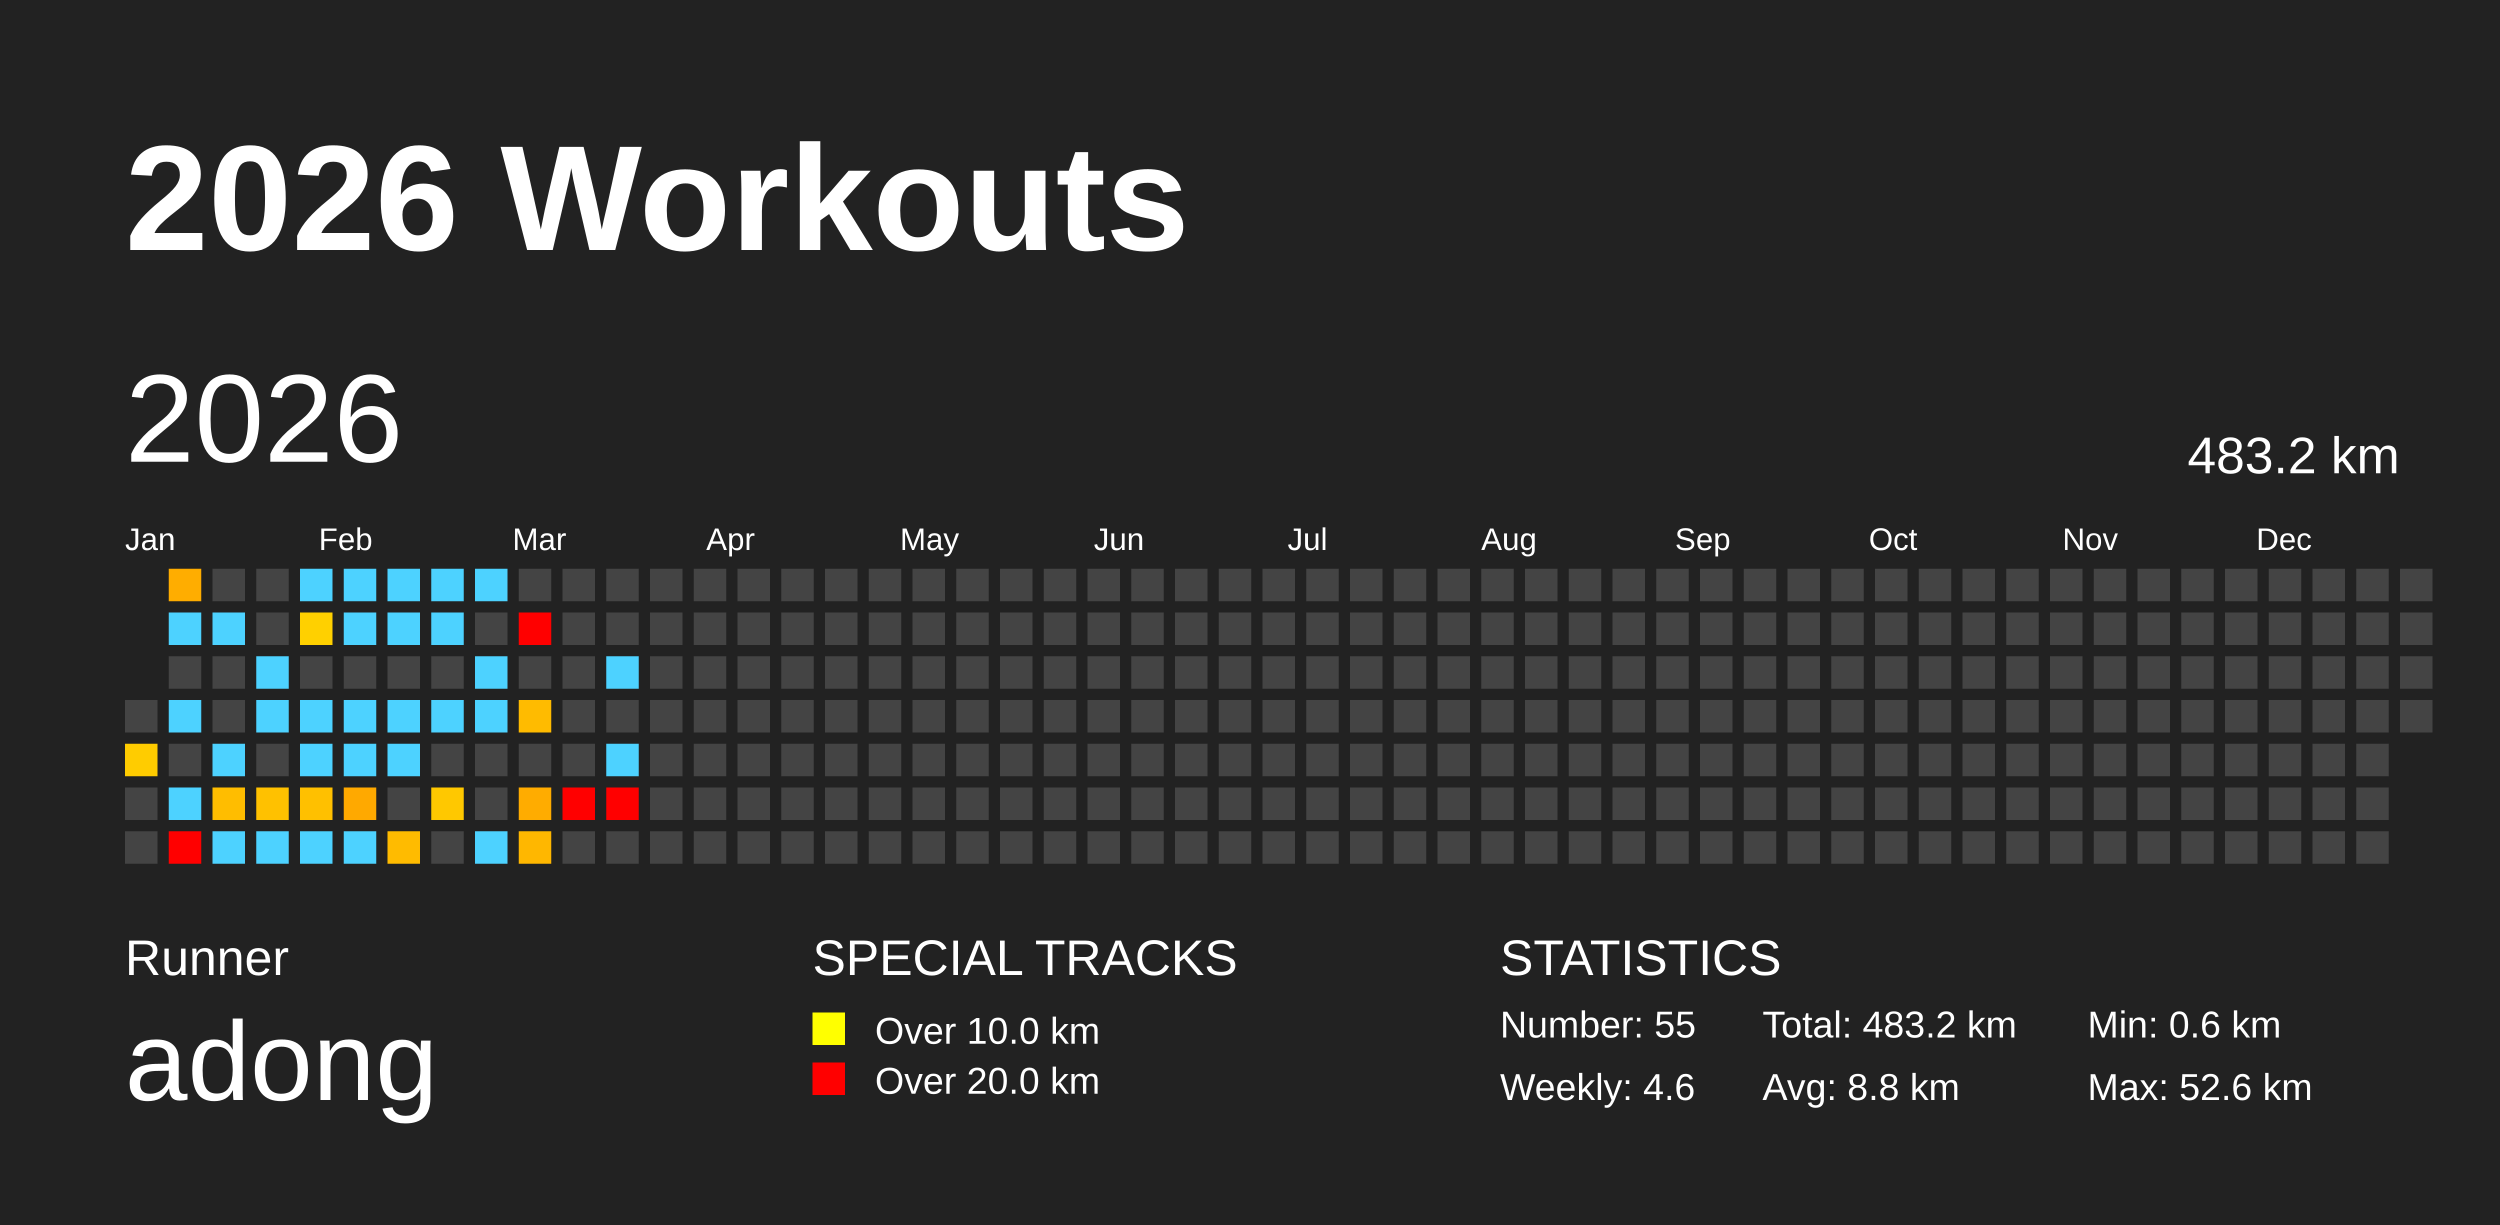
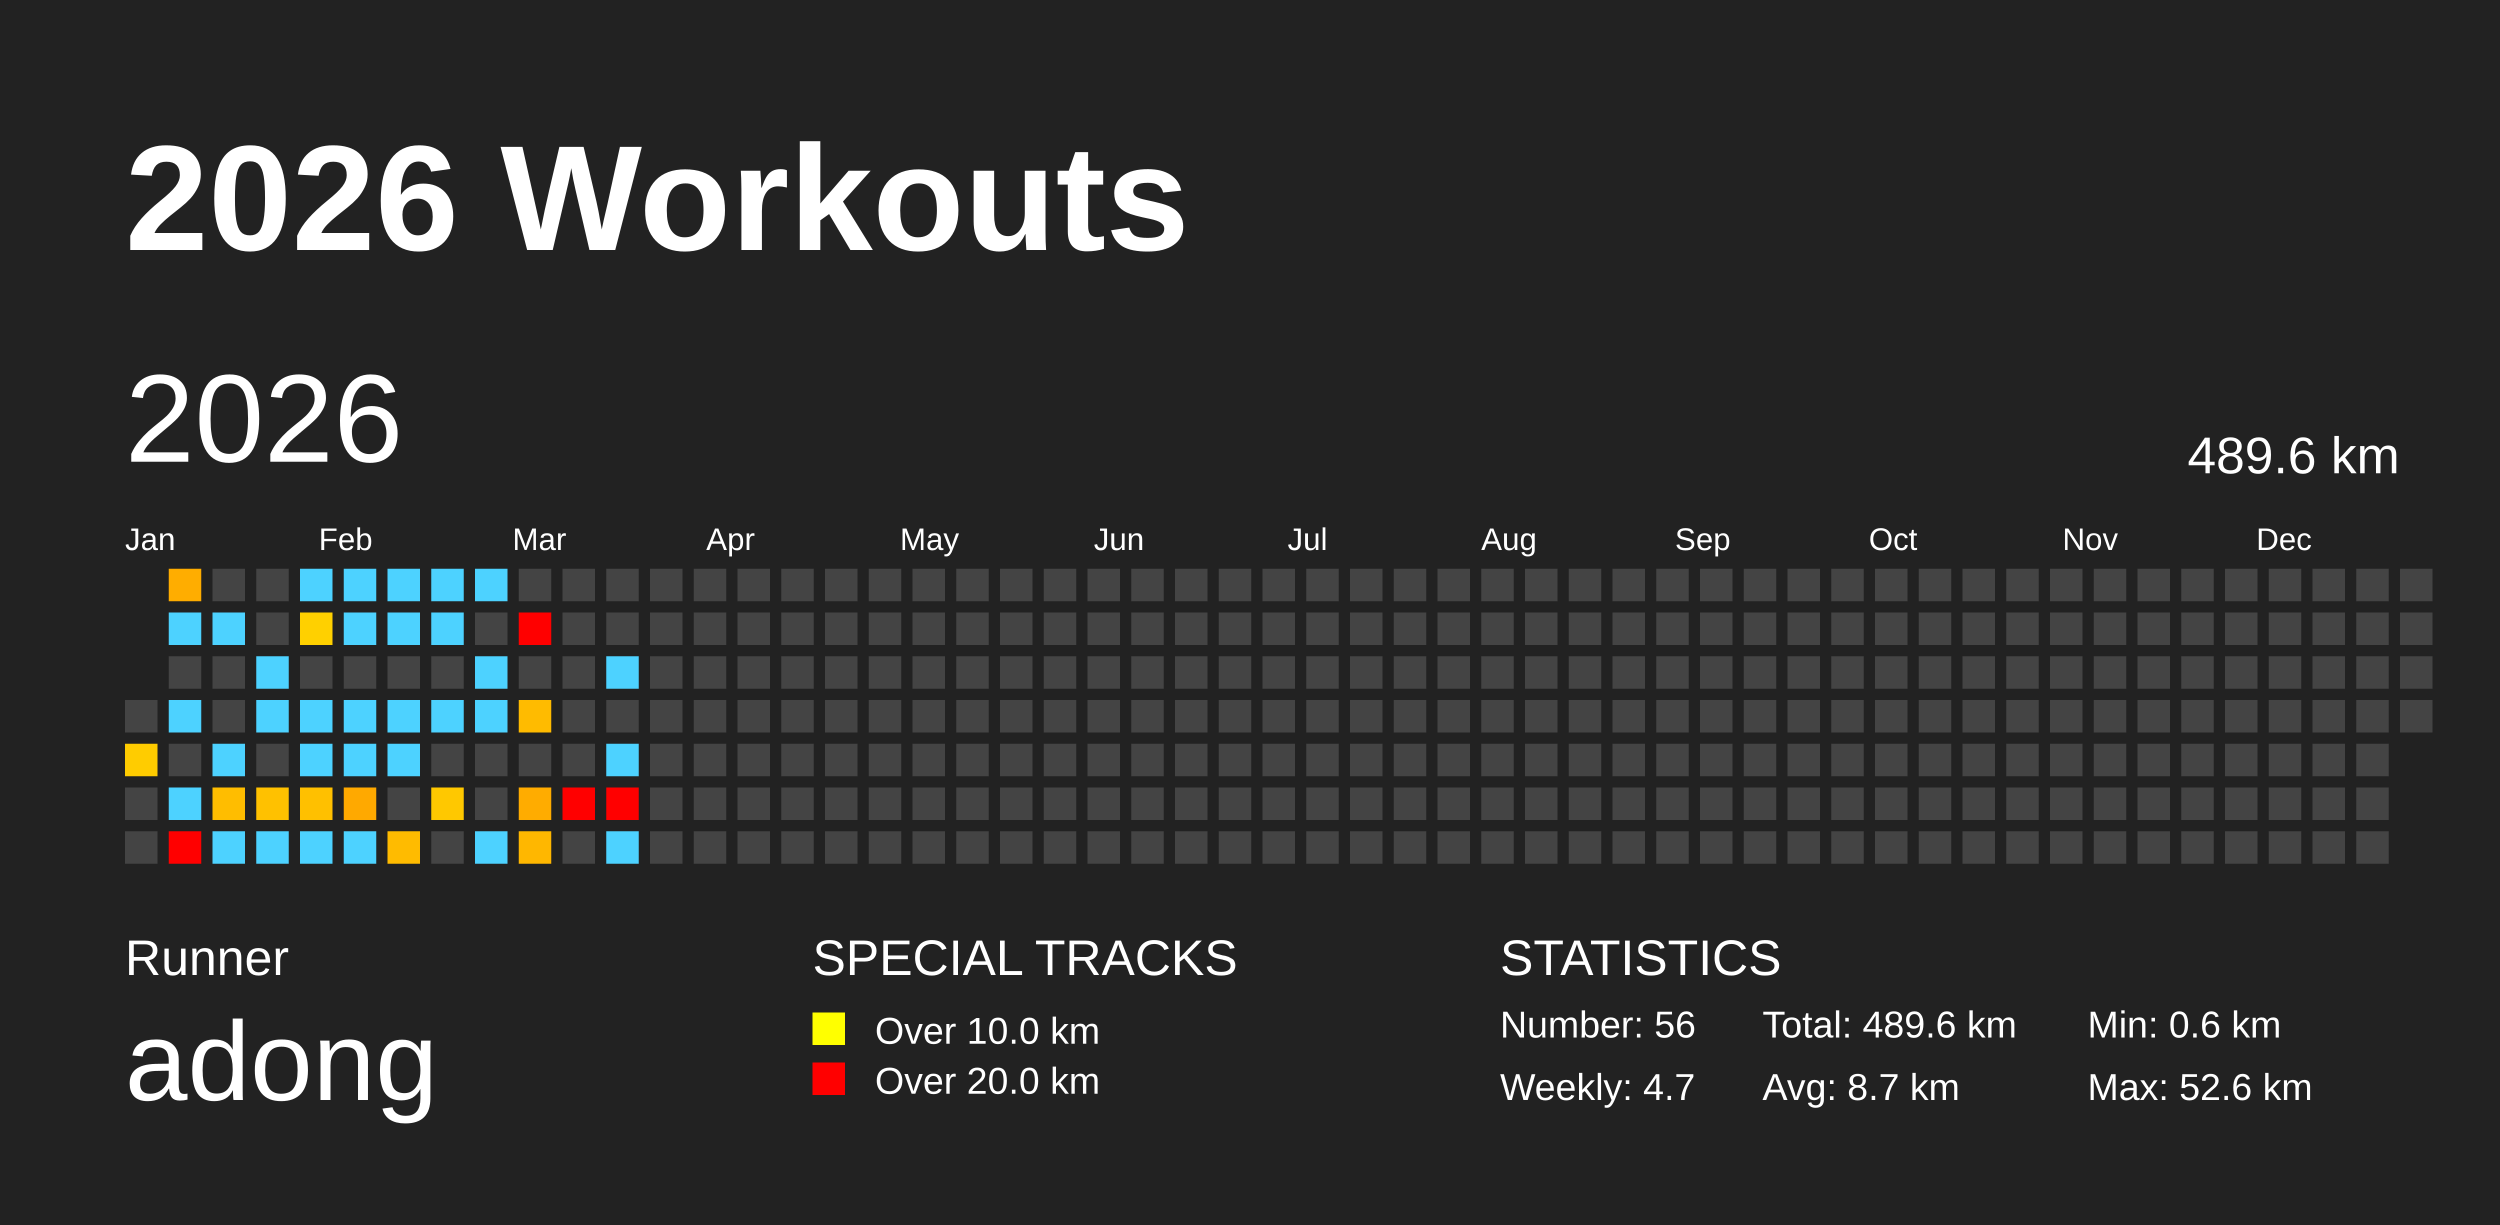
<svg xmlns="http://www.w3.org/2000/svg" baseProfile="full" height="98mm" version="1.1" viewBox="0,0,200,98" width="200mm">
  <defs />
  <rect fill="#222222" height="98" width="200" x="0" y="0" />
  <text fill="#FFFFFF" style="font-size:12px; font-family:Arial; font-weight:bold;" x="10" y="20">2026 Workouts</text>
  <text fill="#FFFFFF" style="font-size:4px; font-family:Arial" x="10" y="78">Runner</text>
  <text fill="#FFFFFF" style="font-size:9px; font-family:Arial" x="10" y="88">adong</text>
  <text fill="#FFFFFF" style="font-size:4px; font-family:Arial" x="65" y="78">SPECIAL TRACKS</text>
  <rect fill="yellow" height="2.6" width="2.6" x="65" y="81" />
  <text fill="#FFFFFF" style="font-size:3px; font-family:Arial" x="70" y="83.5">Over 10.0 km</text>
  <rect fill="red" height="2.6" width="2.6" x="65" y="85" />
  <text fill="#FFFFFF" style="font-size:3px; font-family:Arial" x="70" y="87.5">Over 20.0 km</text>
  <text fill="#FFFFFF" style="font-size:4px; font-family:Arial" x="120" y="78">STATISTICS</text>
-   <text fill="#FFFFFF" style="font-size:3px; font-family:Arial" x="120" y="83">Number: 55</text>
-   <text fill="#FFFFFF" style="font-size:3px; font-family:Arial" x="120" y="88">Weekly: 4.6</text>
-   <text fill="#FFFFFF" style="font-size:3px; font-family:Arial" x="141" y="83">Total: 483.2 km</text>
-   <text fill="#FFFFFF" style="font-size:3px; font-family:Arial" x="141" y="88">Avg: 8.8 km</text>
+   <text fill="#FFFFFF" style="font-size:3px; font-family:Arial" x="120" y="83">Number: 56</text>
+   <text fill="#FFFFFF" style="font-size:3px; font-family:Arial" x="120" y="88">Weekly: 4.7</text>
+   <text fill="#FFFFFF" style="font-size:3px; font-family:Arial" x="141" y="83">Total: 489.6 km</text>
+   <text fill="#FFFFFF" style="font-size:3px; font-family:Arial" x="141" y="88">Avg: 8.7 km</text>
  <text fill="#FFFFFF" style="font-size:3px; font-family:Arial" x="167" y="83">Min: 0.6 km</text>
  <text fill="#FFFFFF" style="font-size:3px; font-family:Arial" x="167" y="88">Max: 52.6 km</text>
  <text dominant-baseline="hanging" fill="#FFFFFF" style="font-size:10.0px; font-family:Arial;" x="10" y="30">2026</text>
-   <text dominant-baseline="hanging" fill="#FFFFFF" style="font-size:4.125px; font-family:Arial;" x="175" y="35">483.2 km</text>
+   <text dominant-baseline="hanging" fill="#FFFFFF" style="font-size:4.125px; font-family:Arial;" x="175" y="35">489.6 km</text>
  <text fill="#FFFFFF" style="font-size:2.5px; font-family:Arial" x="10.0" y="44">Jan</text>
  <text fill="#FFFFFF" style="font-size:2.5px; font-family:Arial" x="25.5" y="44">Feb</text>
  <text fill="#FFFFFF" style="font-size:2.5px; font-family:Arial" x="41.0" y="44">Mar</text>
  <text fill="#FFFFFF" style="font-size:2.5px; font-family:Arial" x="56.5" y="44">Apr</text>
  <text fill="#FFFFFF" style="font-size:2.5px; font-family:Arial" x="72.0" y="44">May</text>
  <text fill="#FFFFFF" style="font-size:2.5px; font-family:Arial" x="87.5" y="44">Jun</text>
  <text fill="#FFFFFF" style="font-size:2.5px; font-family:Arial" x="103.0" y="44">Jul</text>
  <text fill="#FFFFFF" style="font-size:2.5px; font-family:Arial" x="118.5" y="44">Aug</text>
  <text fill="#FFFFFF" style="font-size:2.5px; font-family:Arial" x="134.0" y="44">Sep</text>
  <text fill="#FFFFFF" style="font-size:2.5px; font-family:Arial" x="149.5" y="44">Oct</text>
  <text fill="#FFFFFF" style="font-size:2.5px; font-family:Arial" x="165.0" y="44">Nov</text>
  <text fill="#FFFFFF" style="font-size:2.5px; font-family:Arial" x="180.5" y="44">Dec</text>
  <rect fill="#444444" height="2.6" width="2.6" x="10.0" y="56.0" />
  <rect fill="#ffcc00" height="2.6" width="2.6" x="10.0" y="59.5" />
  <rect fill="#444444" height="2.6" width="2.6" x="10.0" y="63.0" />
  <rect fill="#444444" height="2.6" width="2.6" x="10.0" y="66.5" />
  <rect fill="#ffad00" height="2.6" width="2.6" x="13.5" y="45.5" />
  <rect fill="#4dd2ff" height="2.6" width="2.6" x="13.5" y="49.0" />
  <rect fill="#444444" height="2.6" width="2.6" x="13.5" y="52.5" />
  <rect fill="#4dd2ff" height="2.6" width="2.6" x="13.5" y="56.0" />
  <rect fill="#444444" height="2.6" width="2.6" x="13.5" y="59.5" />
  <rect fill="#4dd2ff" height="2.6" width="2.6" x="13.5" y="63.0" />
  <rect fill="red" height="2.6" width="2.6" x="13.5" y="66.5" />
  <rect fill="#444444" height="2.6" width="2.6" x="17.0" y="45.5" />
  <rect fill="#4dd2ff" height="2.6" width="2.6" x="17.0" y="49.0" />
  <rect fill="#444444" height="2.6" width="2.6" x="17.0" y="52.5" />
  <rect fill="#444444" height="2.6" width="2.6" x="17.0" y="56.0" />
  <rect fill="#4dd2ff" height="2.6" width="2.6" x="17.0" y="59.5" />
  <rect fill="#ffbd00" height="2.6" width="2.6" x="17.0" y="63.0" />
  <rect fill="#4dd2ff" height="2.6" width="2.6" x="17.0" y="66.5" />
  <rect fill="#444444" height="2.6" width="2.6" x="20.5" y="45.5" />
  <rect fill="#444444" height="2.6" width="2.6" x="20.5" y="49.0" />
  <rect fill="#4dd2ff" height="2.6" width="2.6" x="20.5" y="52.5" />
  <rect fill="#4dd2ff" height="2.6" width="2.6" x="20.5" y="56.0" />
  <rect fill="#444444" height="2.6" width="2.6" x="20.5" y="59.5" />
  <rect fill="#ffc100" height="2.6" width="2.6" x="20.5" y="63.0" />
  <rect fill="#4dd2ff" height="2.6" width="2.6" x="20.5" y="66.5" />
  <rect fill="#4dd2ff" height="2.6" width="2.6" x="24.0" y="45.5" />
  <rect fill="#ffd000" height="2.6" width="2.6" x="24.0" y="49.0" />
  <rect fill="#444444" height="2.6" width="2.6" x="24.0" y="52.5" />
  <rect fill="#4dd2ff" height="2.6" width="2.6" x="24.0" y="56.0" />
  <rect fill="#4dd2ff" height="2.6" width="2.6" x="24.0" y="59.5" />
  <rect fill="#ffc000" height="2.6" width="2.6" x="24.0" y="63.0" />
  <rect fill="#4dd2ff" height="2.6" width="2.6" x="24.0" y="66.5" />
  <rect fill="#4dd2ff" height="2.6" width="2.6" x="27.5" y="45.5" />
  <rect fill="#4dd2ff" height="2.6" width="2.6" x="27.5" y="49.0" />
  <rect fill="#444444" height="2.6" width="2.6" x="27.5" y="52.5" />
  <rect fill="#4dd2ff" height="2.6" width="2.6" x="27.5" y="56.0" />
  <rect fill="#4dd2ff" height="2.6" width="2.6" x="27.5" y="59.5" />
  <rect fill="#ffa900" height="2.6" width="2.6" x="27.5" y="63.0" />
  <rect fill="#4dd2ff" height="2.6" width="2.6" x="27.5" y="66.5" />
  <rect fill="#4dd2ff" height="2.6" width="2.6" x="31.0" y="45.5" />
  <rect fill="#4dd2ff" height="2.6" width="2.6" x="31.0" y="49.0" />
  <rect fill="#444444" height="2.6" width="2.6" x="31.0" y="52.5" />
  <rect fill="#4dd2ff" height="2.6" width="2.6" x="31.0" y="56.0" />
  <rect fill="#4dd2ff" height="2.6" width="2.6" x="31.0" y="59.5" />
  <rect fill="#444444" height="2.6" width="2.6" x="31.0" y="63.0" />
  <rect fill="#ffbb00" height="2.6" width="2.6" x="31.0" y="66.5" />
  <rect fill="#4dd2ff" height="2.6" width="2.6" x="34.5" y="45.5" />
  <rect fill="#4dd2ff" height="2.6" width="2.6" x="34.5" y="49.0" />
  <rect fill="#444444" height="2.6" width="2.6" x="34.5" y="52.5" />
  <rect fill="#4dd2ff" height="2.6" width="2.6" x="34.5" y="56.0" />
  <rect fill="#444444" height="2.6" width="2.6" x="34.5" y="59.5" />
  <rect fill="#ffc800" height="2.6" width="2.6" x="34.5" y="63.0" />
  <rect fill="#444444" height="2.6" width="2.6" x="34.5" y="66.5" />
  <rect fill="#4dd2ff" height="2.6" width="2.6" x="38.0" y="45.5" />
  <rect fill="#444444" height="2.6" width="2.6" x="38.0" y="49.0" />
  <rect fill="#4dd2ff" height="2.6" width="2.6" x="38.0" y="52.5" />
  <rect fill="#4dd2ff" height="2.6" width="2.6" x="38.0" y="56.0" />
  <rect fill="#444444" height="2.6" width="2.6" x="38.0" y="59.5" />
  <rect fill="#444444" height="2.6" width="2.6" x="38.0" y="63.0" />
  <rect fill="#4dd2ff" height="2.6" width="2.6" x="38.0" y="66.5" />
  <rect fill="#444444" height="2.6" width="2.6" x="41.5" y="45.5" />
  <rect fill="red" height="2.6" width="2.6" x="41.5" y="49.0" />
  <rect fill="#444444" height="2.6" width="2.6" x="41.5" y="52.5" />
  <rect fill="#ffbb00" height="2.6" width="2.6" x="41.5" y="56.0" />
  <rect fill="#444444" height="2.6" width="2.6" x="41.5" y="59.5" />
  <rect fill="#ffac00" height="2.6" width="2.6" x="41.5" y="63.0" />
  <rect fill="#ffb700" height="2.6" width="2.6" x="41.5" y="66.5" />
  <rect fill="#444444" height="2.6" width="2.6" x="45.0" y="45.5" />
  <rect fill="#444444" height="2.6" width="2.6" x="45.0" y="49.0" />
  <rect fill="#444444" height="2.6" width="2.6" x="45.0" y="52.5" />
  <rect fill="#444444" height="2.6" width="2.6" x="45.0" y="56.0" />
  <rect fill="#444444" height="2.6" width="2.6" x="45.0" y="59.5" />
  <rect fill="red" height="2.6" width="2.6" x="45.0" y="63.0" />
  <rect fill="#444444" height="2.6" width="2.6" x="45.0" y="66.5" />
  <rect fill="#444444" height="2.6" width="2.6" x="48.5" y="45.5" />
  <rect fill="#444444" height="2.6" width="2.6" x="48.5" y="49.0" />
  <rect fill="#4dd2ff" height="2.6" width="2.6" x="48.5" y="52.5" />
  <rect fill="#444444" height="2.6" width="2.6" x="48.5" y="56.0" />
  <rect fill="#4dd2ff" height="2.6" width="2.6" x="48.5" y="59.5" />
  <rect fill="red" height="2.6" width="2.6" x="48.5" y="63.0" />
-   <rect fill="#444444" height="2.6" width="2.6" x="48.5" y="66.5" />
+   <rect fill="#4dd2ff" height="2.6" width="2.6" x="48.5" y="66.5" />
  <rect fill="#444444" height="2.6" width="2.6" x="52.0" y="45.5" />
  <rect fill="#444444" height="2.6" width="2.6" x="52.0" y="49.0" />
  <rect fill="#444444" height="2.6" width="2.6" x="52.0" y="52.5" />
  <rect fill="#444444" height="2.6" width="2.6" x="52.0" y="56.0" />
  <rect fill="#444444" height="2.6" width="2.6" x="52.0" y="59.5" />
  <rect fill="#444444" height="2.6" width="2.6" x="52.0" y="63.0" />
  <rect fill="#444444" height="2.6" width="2.6" x="52.0" y="66.5" />
  <rect fill="#444444" height="2.6" width="2.6" x="55.5" y="45.5" />
  <rect fill="#444444" height="2.6" width="2.6" x="55.5" y="49.0" />
  <rect fill="#444444" height="2.6" width="2.6" x="55.5" y="52.5" />
  <rect fill="#444444" height="2.6" width="2.6" x="55.5" y="56.0" />
  <rect fill="#444444" height="2.6" width="2.6" x="55.5" y="59.5" />
  <rect fill="#444444" height="2.6" width="2.6" x="55.5" y="63.0" />
  <rect fill="#444444" height="2.6" width="2.6" x="55.5" y="66.5" />
  <rect fill="#444444" height="2.6" width="2.6" x="59.0" y="45.5" />
  <rect fill="#444444" height="2.6" width="2.6" x="59.0" y="49.0" />
  <rect fill="#444444" height="2.6" width="2.6" x="59.0" y="52.5" />
  <rect fill="#444444" height="2.6" width="2.6" x="59.0" y="56.0" />
  <rect fill="#444444" height="2.6" width="2.6" x="59.0" y="59.5" />
  <rect fill="#444444" height="2.6" width="2.6" x="59.0" y="63.0" />
  <rect fill="#444444" height="2.6" width="2.6" x="59.0" y="66.5" />
  <rect fill="#444444" height="2.6" width="2.6" x="62.5" y="45.5" />
  <rect fill="#444444" height="2.6" width="2.6" x="62.5" y="49.0" />
  <rect fill="#444444" height="2.6" width="2.6" x="62.5" y="52.5" />
  <rect fill="#444444" height="2.6" width="2.6" x="62.5" y="56.0" />
  <rect fill="#444444" height="2.6" width="2.6" x="62.5" y="59.5" />
  <rect fill="#444444" height="2.6" width="2.6" x="62.5" y="63.0" />
  <rect fill="#444444" height="2.6" width="2.6" x="62.5" y="66.5" />
  <rect fill="#444444" height="2.6" width="2.6" x="66.0" y="45.5" />
  <rect fill="#444444" height="2.6" width="2.6" x="66.0" y="49.0" />
  <rect fill="#444444" height="2.6" width="2.6" x="66.0" y="52.5" />
  <rect fill="#444444" height="2.6" width="2.6" x="66.0" y="56.0" />
  <rect fill="#444444" height="2.6" width="2.6" x="66.0" y="59.5" />
  <rect fill="#444444" height="2.6" width="2.6" x="66.0" y="63.0" />
  <rect fill="#444444" height="2.6" width="2.6" x="66.0" y="66.5" />
  <rect fill="#444444" height="2.6" width="2.6" x="69.5" y="45.5" />
  <rect fill="#444444" height="2.6" width="2.6" x="69.5" y="49.0" />
  <rect fill="#444444" height="2.6" width="2.6" x="69.5" y="52.5" />
  <rect fill="#444444" height="2.6" width="2.6" x="69.5" y="56.0" />
  <rect fill="#444444" height="2.6" width="2.6" x="69.5" y="59.5" />
  <rect fill="#444444" height="2.6" width="2.6" x="69.5" y="63.0" />
  <rect fill="#444444" height="2.6" width="2.6" x="69.5" y="66.5" />
  <rect fill="#444444" height="2.6" width="2.6" x="73.0" y="45.5" />
  <rect fill="#444444" height="2.6" width="2.6" x="73.0" y="49.0" />
  <rect fill="#444444" height="2.6" width="2.6" x="73.0" y="52.5" />
  <rect fill="#444444" height="2.6" width="2.6" x="73.0" y="56.0" />
  <rect fill="#444444" height="2.6" width="2.6" x="73.0" y="59.5" />
  <rect fill="#444444" height="2.6" width="2.6" x="73.0" y="63.0" />
  <rect fill="#444444" height="2.6" width="2.6" x="73.0" y="66.5" />
  <rect fill="#444444" height="2.6" width="2.6" x="76.5" y="45.5" />
  <rect fill="#444444" height="2.6" width="2.6" x="76.5" y="49.0" />
  <rect fill="#444444" height="2.6" width="2.6" x="76.5" y="52.5" />
  <rect fill="#444444" height="2.6" width="2.6" x="76.5" y="56.0" />
  <rect fill="#444444" height="2.6" width="2.6" x="76.5" y="59.5" />
  <rect fill="#444444" height="2.6" width="2.6" x="76.5" y="63.0" />
  <rect fill="#444444" height="2.6" width="2.6" x="76.5" y="66.5" />
  <rect fill="#444444" height="2.6" width="2.6" x="80.0" y="45.5" />
  <rect fill="#444444" height="2.6" width="2.6" x="80.0" y="49.0" />
  <rect fill="#444444" height="2.6" width="2.6" x="80.0" y="52.5" />
  <rect fill="#444444" height="2.6" width="2.6" x="80.0" y="56.0" />
  <rect fill="#444444" height="2.6" width="2.6" x="80.0" y="59.5" />
  <rect fill="#444444" height="2.6" width="2.6" x="80.0" y="63.0" />
  <rect fill="#444444" height="2.6" width="2.6" x="80.0" y="66.5" />
  <rect fill="#444444" height="2.6" width="2.6" x="83.5" y="45.5" />
  <rect fill="#444444" height="2.6" width="2.6" x="83.5" y="49.0" />
  <rect fill="#444444" height="2.6" width="2.6" x="83.5" y="52.5" />
  <rect fill="#444444" height="2.6" width="2.6" x="83.5" y="56.0" />
  <rect fill="#444444" height="2.6" width="2.6" x="83.5" y="59.5" />
  <rect fill="#444444" height="2.6" width="2.6" x="83.5" y="63.0" />
  <rect fill="#444444" height="2.6" width="2.6" x="83.5" y="66.5" />
  <rect fill="#444444" height="2.6" width="2.6" x="87.0" y="45.5" />
  <rect fill="#444444" height="2.6" width="2.6" x="87.0" y="49.0" />
  <rect fill="#444444" height="2.6" width="2.6" x="87.0" y="52.5" />
  <rect fill="#444444" height="2.6" width="2.6" x="87.0" y="56.0" />
  <rect fill="#444444" height="2.6" width="2.6" x="87.0" y="59.5" />
  <rect fill="#444444" height="2.6" width="2.6" x="87.0" y="63.0" />
  <rect fill="#444444" height="2.6" width="2.6" x="87.0" y="66.5" />
  <rect fill="#444444" height="2.6" width="2.6" x="90.5" y="45.5" />
  <rect fill="#444444" height="2.6" width="2.6" x="90.5" y="49.0" />
  <rect fill="#444444" height="2.6" width="2.6" x="90.5" y="52.5" />
  <rect fill="#444444" height="2.6" width="2.6" x="90.5" y="56.0" />
  <rect fill="#444444" height="2.6" width="2.6" x="90.5" y="59.5" />
  <rect fill="#444444" height="2.6" width="2.6" x="90.5" y="63.0" />
  <rect fill="#444444" height="2.6" width="2.6" x="90.5" y="66.5" />
  <rect fill="#444444" height="2.6" width="2.6" x="94.0" y="45.5" />
  <rect fill="#444444" height="2.6" width="2.6" x="94.0" y="49.0" />
  <rect fill="#444444" height="2.6" width="2.6" x="94.0" y="52.5" />
  <rect fill="#444444" height="2.6" width="2.6" x="94.0" y="56.0" />
  <rect fill="#444444" height="2.6" width="2.6" x="94.0" y="59.5" />
  <rect fill="#444444" height="2.6" width="2.6" x="94.0" y="63.0" />
  <rect fill="#444444" height="2.6" width="2.6" x="94.0" y="66.5" />
  <rect fill="#444444" height="2.6" width="2.6" x="97.5" y="45.5" />
  <rect fill="#444444" height="2.6" width="2.6" x="97.5" y="49.0" />
  <rect fill="#444444" height="2.6" width="2.6" x="97.5" y="52.5" />
  <rect fill="#444444" height="2.6" width="2.6" x="97.5" y="56.0" />
  <rect fill="#444444" height="2.6" width="2.6" x="97.5" y="59.5" />
  <rect fill="#444444" height="2.6" width="2.6" x="97.5" y="63.0" />
  <rect fill="#444444" height="2.6" width="2.6" x="97.5" y="66.5" />
  <rect fill="#444444" height="2.6" width="2.6" x="101.0" y="45.5" />
  <rect fill="#444444" height="2.6" width="2.6" x="101.0" y="49.0" />
  <rect fill="#444444" height="2.6" width="2.6" x="101.0" y="52.5" />
  <rect fill="#444444" height="2.6" width="2.6" x="101.0" y="56.0" />
  <rect fill="#444444" height="2.6" width="2.6" x="101.0" y="59.5" />
  <rect fill="#444444" height="2.6" width="2.6" x="101.0" y="63.0" />
  <rect fill="#444444" height="2.6" width="2.6" x="101.0" y="66.5" />
  <rect fill="#444444" height="2.6" width="2.6" x="104.5" y="45.5" />
  <rect fill="#444444" height="2.6" width="2.6" x="104.5" y="49.0" />
  <rect fill="#444444" height="2.6" width="2.6" x="104.5" y="52.5" />
  <rect fill="#444444" height="2.6" width="2.6" x="104.5" y="56.0" />
  <rect fill="#444444" height="2.6" width="2.6" x="104.5" y="59.5" />
  <rect fill="#444444" height="2.6" width="2.6" x="104.5" y="63.0" />
  <rect fill="#444444" height="2.6" width="2.6" x="104.5" y="66.5" />
  <rect fill="#444444" height="2.6" width="2.6" x="108.0" y="45.5" />
  <rect fill="#444444" height="2.6" width="2.6" x="108.0" y="49.0" />
  <rect fill="#444444" height="2.6" width="2.6" x="108.0" y="52.5" />
  <rect fill="#444444" height="2.6" width="2.6" x="108.0" y="56.0" />
  <rect fill="#444444" height="2.6" width="2.6" x="108.0" y="59.5" />
  <rect fill="#444444" height="2.6" width="2.6" x="108.0" y="63.0" />
  <rect fill="#444444" height="2.6" width="2.6" x="108.0" y="66.5" />
  <rect fill="#444444" height="2.6" width="2.6" x="111.5" y="45.5" />
  <rect fill="#444444" height="2.6" width="2.6" x="111.5" y="49.0" />
  <rect fill="#444444" height="2.6" width="2.6" x="111.5" y="52.5" />
  <rect fill="#444444" height="2.6" width="2.6" x="111.5" y="56.0" />
  <rect fill="#444444" height="2.6" width="2.6" x="111.5" y="59.5" />
  <rect fill="#444444" height="2.6" width="2.6" x="111.5" y="63.0" />
  <rect fill="#444444" height="2.6" width="2.6" x="111.5" y="66.5" />
  <rect fill="#444444" height="2.6" width="2.6" x="115.0" y="45.5" />
  <rect fill="#444444" height="2.6" width="2.6" x="115.0" y="49.0" />
  <rect fill="#444444" height="2.6" width="2.6" x="115.0" y="52.5" />
  <rect fill="#444444" height="2.6" width="2.6" x="115.0" y="56.0" />
  <rect fill="#444444" height="2.6" width="2.6" x="115.0" y="59.5" />
  <rect fill="#444444" height="2.6" width="2.6" x="115.0" y="63.0" />
  <rect fill="#444444" height="2.6" width="2.6" x="115.0" y="66.5" />
  <rect fill="#444444" height="2.6" width="2.6" x="118.5" y="45.5" />
  <rect fill="#444444" height="2.6" width="2.6" x="118.5" y="49.0" />
  <rect fill="#444444" height="2.6" width="2.6" x="118.5" y="52.5" />
  <rect fill="#444444" height="2.6" width="2.6" x="118.5" y="56.0" />
  <rect fill="#444444" height="2.6" width="2.6" x="118.5" y="59.5" />
  <rect fill="#444444" height="2.6" width="2.6" x="118.5" y="63.0" />
  <rect fill="#444444" height="2.6" width="2.6" x="118.5" y="66.5" />
  <rect fill="#444444" height="2.6" width="2.6" x="122.0" y="45.5" />
  <rect fill="#444444" height="2.6" width="2.6" x="122.0" y="49.0" />
  <rect fill="#444444" height="2.6" width="2.6" x="122.0" y="52.5" />
  <rect fill="#444444" height="2.6" width="2.6" x="122.0" y="56.0" />
  <rect fill="#444444" height="2.6" width="2.6" x="122.0" y="59.5" />
  <rect fill="#444444" height="2.6" width="2.6" x="122.0" y="63.0" />
  <rect fill="#444444" height="2.6" width="2.6" x="122.0" y="66.5" />
  <rect fill="#444444" height="2.6" width="2.6" x="125.5" y="45.5" />
  <rect fill="#444444" height="2.6" width="2.6" x="125.5" y="49.0" />
  <rect fill="#444444" height="2.6" width="2.6" x="125.5" y="52.5" />
  <rect fill="#444444" height="2.6" width="2.6" x="125.5" y="56.0" />
  <rect fill="#444444" height="2.6" width="2.6" x="125.5" y="59.5" />
  <rect fill="#444444" height="2.6" width="2.6" x="125.5" y="63.0" />
  <rect fill="#444444" height="2.6" width="2.6" x="125.5" y="66.5" />
  <rect fill="#444444" height="2.6" width="2.6" x="129.0" y="45.5" />
  <rect fill="#444444" height="2.6" width="2.6" x="129.0" y="49.0" />
  <rect fill="#444444" height="2.6" width="2.6" x="129.0" y="52.5" />
  <rect fill="#444444" height="2.6" width="2.6" x="129.0" y="56.0" />
  <rect fill="#444444" height="2.6" width="2.6" x="129.0" y="59.5" />
  <rect fill="#444444" height="2.6" width="2.6" x="129.0" y="63.0" />
  <rect fill="#444444" height="2.6" width="2.6" x="129.0" y="66.5" />
  <rect fill="#444444" height="2.6" width="2.6" x="132.5" y="45.5" />
  <rect fill="#444444" height="2.6" width="2.6" x="132.5" y="49.0" />
  <rect fill="#444444" height="2.6" width="2.6" x="132.5" y="52.5" />
  <rect fill="#444444" height="2.6" width="2.6" x="132.5" y="56.0" />
  <rect fill="#444444" height="2.6" width="2.6" x="132.5" y="59.5" />
  <rect fill="#444444" height="2.6" width="2.6" x="132.5" y="63.0" />
  <rect fill="#444444" height="2.6" width="2.6" x="132.5" y="66.5" />
  <rect fill="#444444" height="2.6" width="2.6" x="136.0" y="45.5" />
  <rect fill="#444444" height="2.6" width="2.6" x="136.0" y="49.0" />
  <rect fill="#444444" height="2.6" width="2.6" x="136.0" y="52.5" />
  <rect fill="#444444" height="2.6" width="2.6" x="136.0" y="56.0" />
  <rect fill="#444444" height="2.6" width="2.6" x="136.0" y="59.5" />
  <rect fill="#444444" height="2.6" width="2.6" x="136.0" y="63.0" />
  <rect fill="#444444" height="2.6" width="2.6" x="136.0" y="66.5" />
  <rect fill="#444444" height="2.6" width="2.6" x="139.5" y="45.5" />
  <rect fill="#444444" height="2.6" width="2.6" x="139.5" y="49.0" />
  <rect fill="#444444" height="2.6" width="2.6" x="139.5" y="52.5" />
  <rect fill="#444444" height="2.6" width="2.6" x="139.5" y="56.0" />
  <rect fill="#444444" height="2.6" width="2.6" x="139.5" y="59.5" />
  <rect fill="#444444" height="2.6" width="2.6" x="139.5" y="63.0" />
  <rect fill="#444444" height="2.6" width="2.6" x="139.5" y="66.5" />
  <rect fill="#444444" height="2.6" width="2.6" x="143.0" y="45.5" />
  <rect fill="#444444" height="2.6" width="2.6" x="143.0" y="49.0" />
  <rect fill="#444444" height="2.6" width="2.6" x="143.0" y="52.5" />
  <rect fill="#444444" height="2.6" width="2.6" x="143.0" y="56.0" />
  <rect fill="#444444" height="2.6" width="2.6" x="143.0" y="59.5" />
  <rect fill="#444444" height="2.6" width="2.6" x="143.0" y="63.0" />
  <rect fill="#444444" height="2.6" width="2.6" x="143.0" y="66.5" />
  <rect fill="#444444" height="2.6" width="2.6" x="146.5" y="45.5" />
  <rect fill="#444444" height="2.6" width="2.6" x="146.5" y="49.0" />
  <rect fill="#444444" height="2.6" width="2.6" x="146.5" y="52.5" />
  <rect fill="#444444" height="2.6" width="2.6" x="146.5" y="56.0" />
  <rect fill="#444444" height="2.6" width="2.6" x="146.5" y="59.5" />
  <rect fill="#444444" height="2.6" width="2.6" x="146.5" y="63.0" />
  <rect fill="#444444" height="2.6" width="2.6" x="146.5" y="66.5" />
  <rect fill="#444444" height="2.6" width="2.6" x="150.0" y="45.5" />
  <rect fill="#444444" height="2.6" width="2.6" x="150.0" y="49.0" />
  <rect fill="#444444" height="2.6" width="2.6" x="150.0" y="52.5" />
  <rect fill="#444444" height="2.6" width="2.6" x="150.0" y="56.0" />
  <rect fill="#444444" height="2.6" width="2.6" x="150.0" y="59.5" />
  <rect fill="#444444" height="2.6" width="2.6" x="150.0" y="63.0" />
  <rect fill="#444444" height="2.6" width="2.6" x="150.0" y="66.5" />
  <rect fill="#444444" height="2.6" width="2.6" x="153.5" y="45.5" />
  <rect fill="#444444" height="2.6" width="2.6" x="153.5" y="49.0" />
  <rect fill="#444444" height="2.6" width="2.6" x="153.5" y="52.5" />
  <rect fill="#444444" height="2.6" width="2.6" x="153.5" y="56.0" />
  <rect fill="#444444" height="2.6" width="2.6" x="153.5" y="59.5" />
  <rect fill="#444444" height="2.6" width="2.6" x="153.5" y="63.0" />
  <rect fill="#444444" height="2.6" width="2.6" x="153.5" y="66.5" />
  <rect fill="#444444" height="2.6" width="2.6" x="157.0" y="45.5" />
  <rect fill="#444444" height="2.6" width="2.6" x="157.0" y="49.0" />
  <rect fill="#444444" height="2.6" width="2.6" x="157.0" y="52.5" />
  <rect fill="#444444" height="2.6" width="2.6" x="157.0" y="56.0" />
  <rect fill="#444444" height="2.6" width="2.6" x="157.0" y="59.5" />
  <rect fill="#444444" height="2.6" width="2.6" x="157.0" y="63.0" />
  <rect fill="#444444" height="2.6" width="2.6" x="157.0" y="66.5" />
  <rect fill="#444444" height="2.6" width="2.6" x="160.5" y="45.5" />
  <rect fill="#444444" height="2.6" width="2.6" x="160.5" y="49.0" />
  <rect fill="#444444" height="2.6" width="2.6" x="160.5" y="52.5" />
  <rect fill="#444444" height="2.6" width="2.6" x="160.5" y="56.0" />
  <rect fill="#444444" height="2.6" width="2.6" x="160.5" y="59.5" />
  <rect fill="#444444" height="2.6" width="2.6" x="160.5" y="63.0" />
  <rect fill="#444444" height="2.6" width="2.6" x="160.5" y="66.5" />
  <rect fill="#444444" height="2.6" width="2.6" x="164.0" y="45.5" />
  <rect fill="#444444" height="2.6" width="2.6" x="164.0" y="49.0" />
  <rect fill="#444444" height="2.6" width="2.6" x="164.0" y="52.5" />
  <rect fill="#444444" height="2.6" width="2.6" x="164.0" y="56.0" />
  <rect fill="#444444" height="2.6" width="2.6" x="164.0" y="59.5" />
  <rect fill="#444444" height="2.6" width="2.6" x="164.0" y="63.0" />
  <rect fill="#444444" height="2.6" width="2.6" x="164.0" y="66.5" />
  <rect fill="#444444" height="2.6" width="2.6" x="167.5" y="45.5" />
  <rect fill="#444444" height="2.6" width="2.6" x="167.5" y="49.0" />
  <rect fill="#444444" height="2.6" width="2.6" x="167.5" y="52.5" />
  <rect fill="#444444" height="2.6" width="2.6" x="167.5" y="56.0" />
  <rect fill="#444444" height="2.6" width="2.6" x="167.5" y="59.5" />
  <rect fill="#444444" height="2.6" width="2.6" x="167.5" y="63.0" />
  <rect fill="#444444" height="2.6" width="2.6" x="167.5" y="66.5" />
  <rect fill="#444444" height="2.6" width="2.6" x="171.0" y="45.5" />
  <rect fill="#444444" height="2.6" width="2.6" x="171.0" y="49.0" />
  <rect fill="#444444" height="2.6" width="2.6" x="171.0" y="52.5" />
  <rect fill="#444444" height="2.6" width="2.6" x="171.0" y="56.0" />
  <rect fill="#444444" height="2.6" width="2.6" x="171.0" y="59.5" />
  <rect fill="#444444" height="2.6" width="2.6" x="171.0" y="63.0" />
  <rect fill="#444444" height="2.6" width="2.6" x="171.0" y="66.5" />
  <rect fill="#444444" height="2.6" width="2.6" x="174.5" y="45.5" />
  <rect fill="#444444" height="2.6" width="2.6" x="174.5" y="49.0" />
  <rect fill="#444444" height="2.6" width="2.6" x="174.5" y="52.5" />
  <rect fill="#444444" height="2.6" width="2.6" x="174.5" y="56.0" />
  <rect fill="#444444" height="2.6" width="2.6" x="174.5" y="59.5" />
  <rect fill="#444444" height="2.6" width="2.6" x="174.5" y="63.0" />
  <rect fill="#444444" height="2.6" width="2.6" x="174.5" y="66.5" />
  <rect fill="#444444" height="2.6" width="2.6" x="178.0" y="45.5" />
  <rect fill="#444444" height="2.6" width="2.6" x="178.0" y="49.0" />
  <rect fill="#444444" height="2.6" width="2.6" x="178.0" y="52.5" />
  <rect fill="#444444" height="2.6" width="2.6" x="178.0" y="56.0" />
  <rect fill="#444444" height="2.6" width="2.6" x="178.0" y="59.5" />
  <rect fill="#444444" height="2.6" width="2.6" x="178.0" y="63.0" />
  <rect fill="#444444" height="2.6" width="2.6" x="178.0" y="66.5" />
  <rect fill="#444444" height="2.6" width="2.6" x="181.5" y="45.5" />
  <rect fill="#444444" height="2.6" width="2.6" x="181.5" y="49.0" />
  <rect fill="#444444" height="2.6" width="2.6" x="181.5" y="52.5" />
  <rect fill="#444444" height="2.6" width="2.6" x="181.5" y="56.0" />
  <rect fill="#444444" height="2.6" width="2.6" x="181.5" y="59.5" />
  <rect fill="#444444" height="2.6" width="2.6" x="181.5" y="63.0" />
  <rect fill="#444444" height="2.6" width="2.6" x="181.5" y="66.5" />
  <rect fill="#444444" height="2.6" width="2.6" x="185.0" y="45.5" />
  <rect fill="#444444" height="2.6" width="2.6" x="185.0" y="49.0" />
  <rect fill="#444444" height="2.6" width="2.6" x="185.0" y="52.5" />
  <rect fill="#444444" height="2.6" width="2.6" x="185.0" y="56.0" />
  <rect fill="#444444" height="2.6" width="2.6" x="185.0" y="59.5" />
  <rect fill="#444444" height="2.6" width="2.6" x="185.0" y="63.0" />
  <rect fill="#444444" height="2.6" width="2.6" x="185.0" y="66.5" />
  <rect fill="#444444" height="2.6" width="2.6" x="188.5" y="45.5" />
  <rect fill="#444444" height="2.6" width="2.6" x="188.5" y="49.0" />
  <rect fill="#444444" height="2.6" width="2.6" x="188.5" y="52.5" />
  <rect fill="#444444" height="2.6" width="2.6" x="188.5" y="56.0" />
  <rect fill="#444444" height="2.6" width="2.6" x="188.5" y="59.5" />
  <rect fill="#444444" height="2.6" width="2.6" x="188.5" y="63.0" />
  <rect fill="#444444" height="2.6" width="2.6" x="188.5" y="66.5" />
  <rect fill="#444444" height="2.6" width="2.6" x="192.0" y="45.5" />
  <rect fill="#444444" height="2.6" width="2.6" x="192.0" y="49.0" />
  <rect fill="#444444" height="2.6" width="2.6" x="192.0" y="52.5" />
  <rect fill="#444444" height="2.6" width="2.6" x="192.0" y="56.0" />
</svg>
